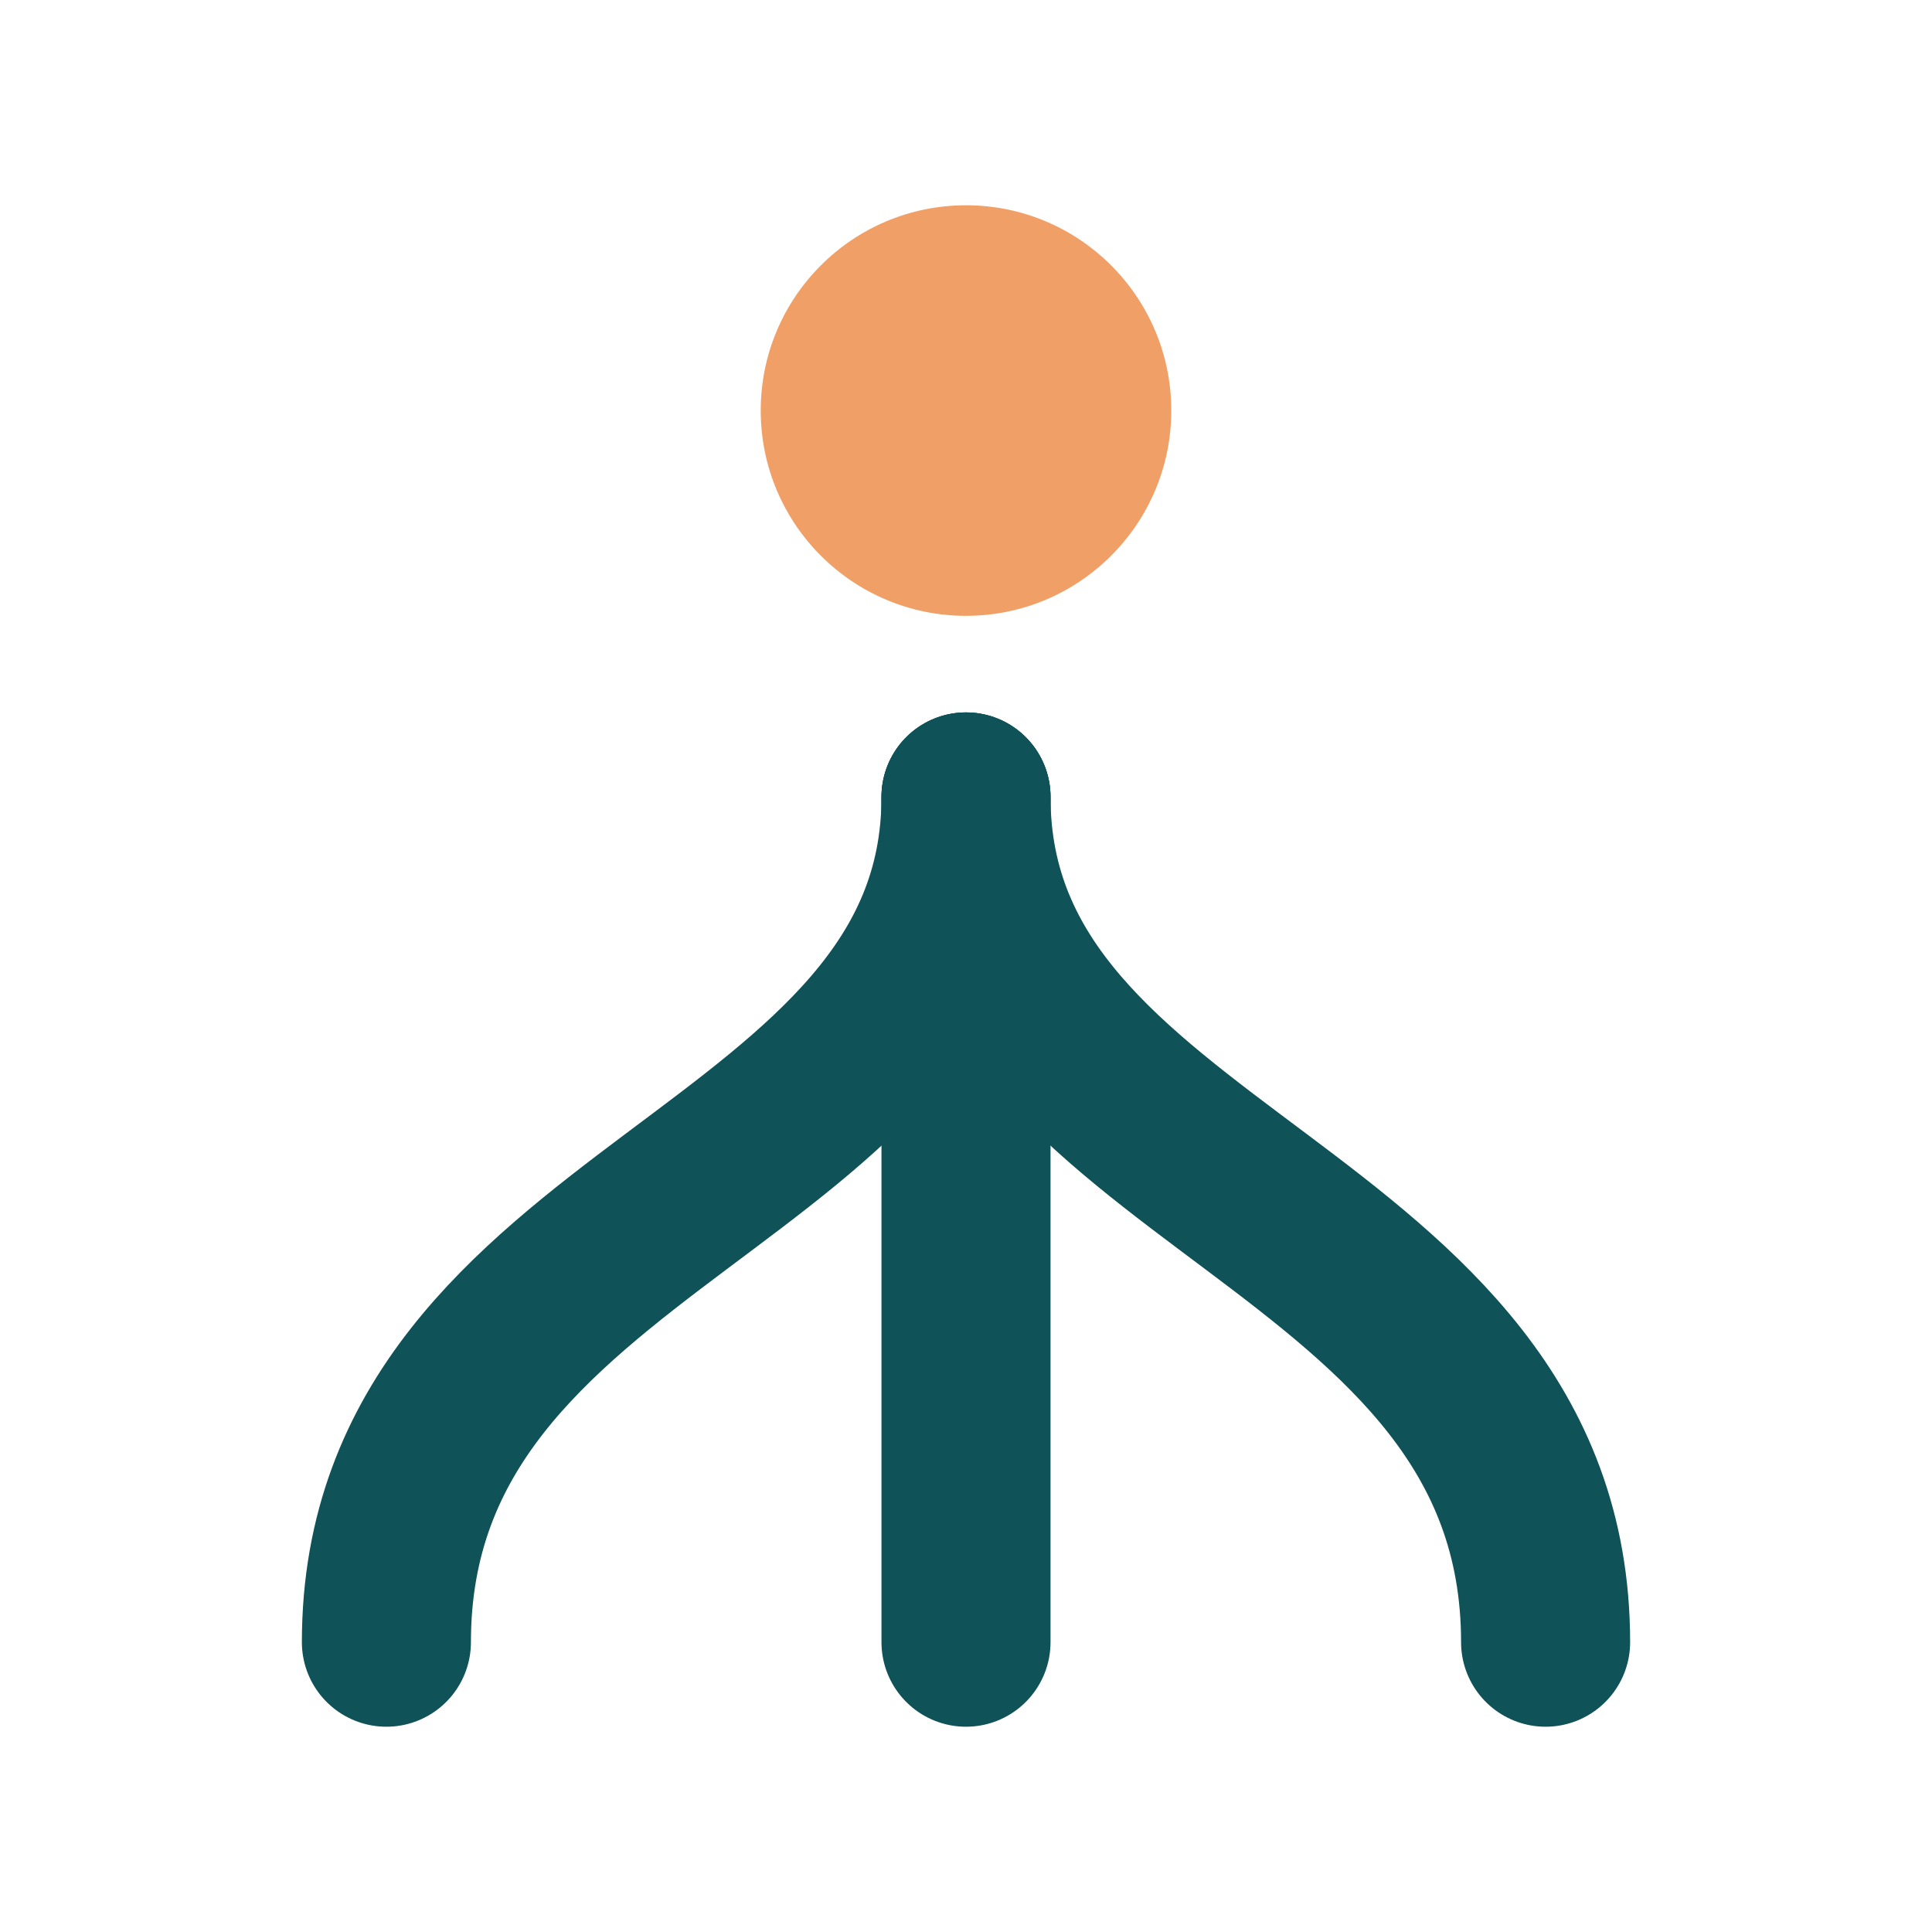
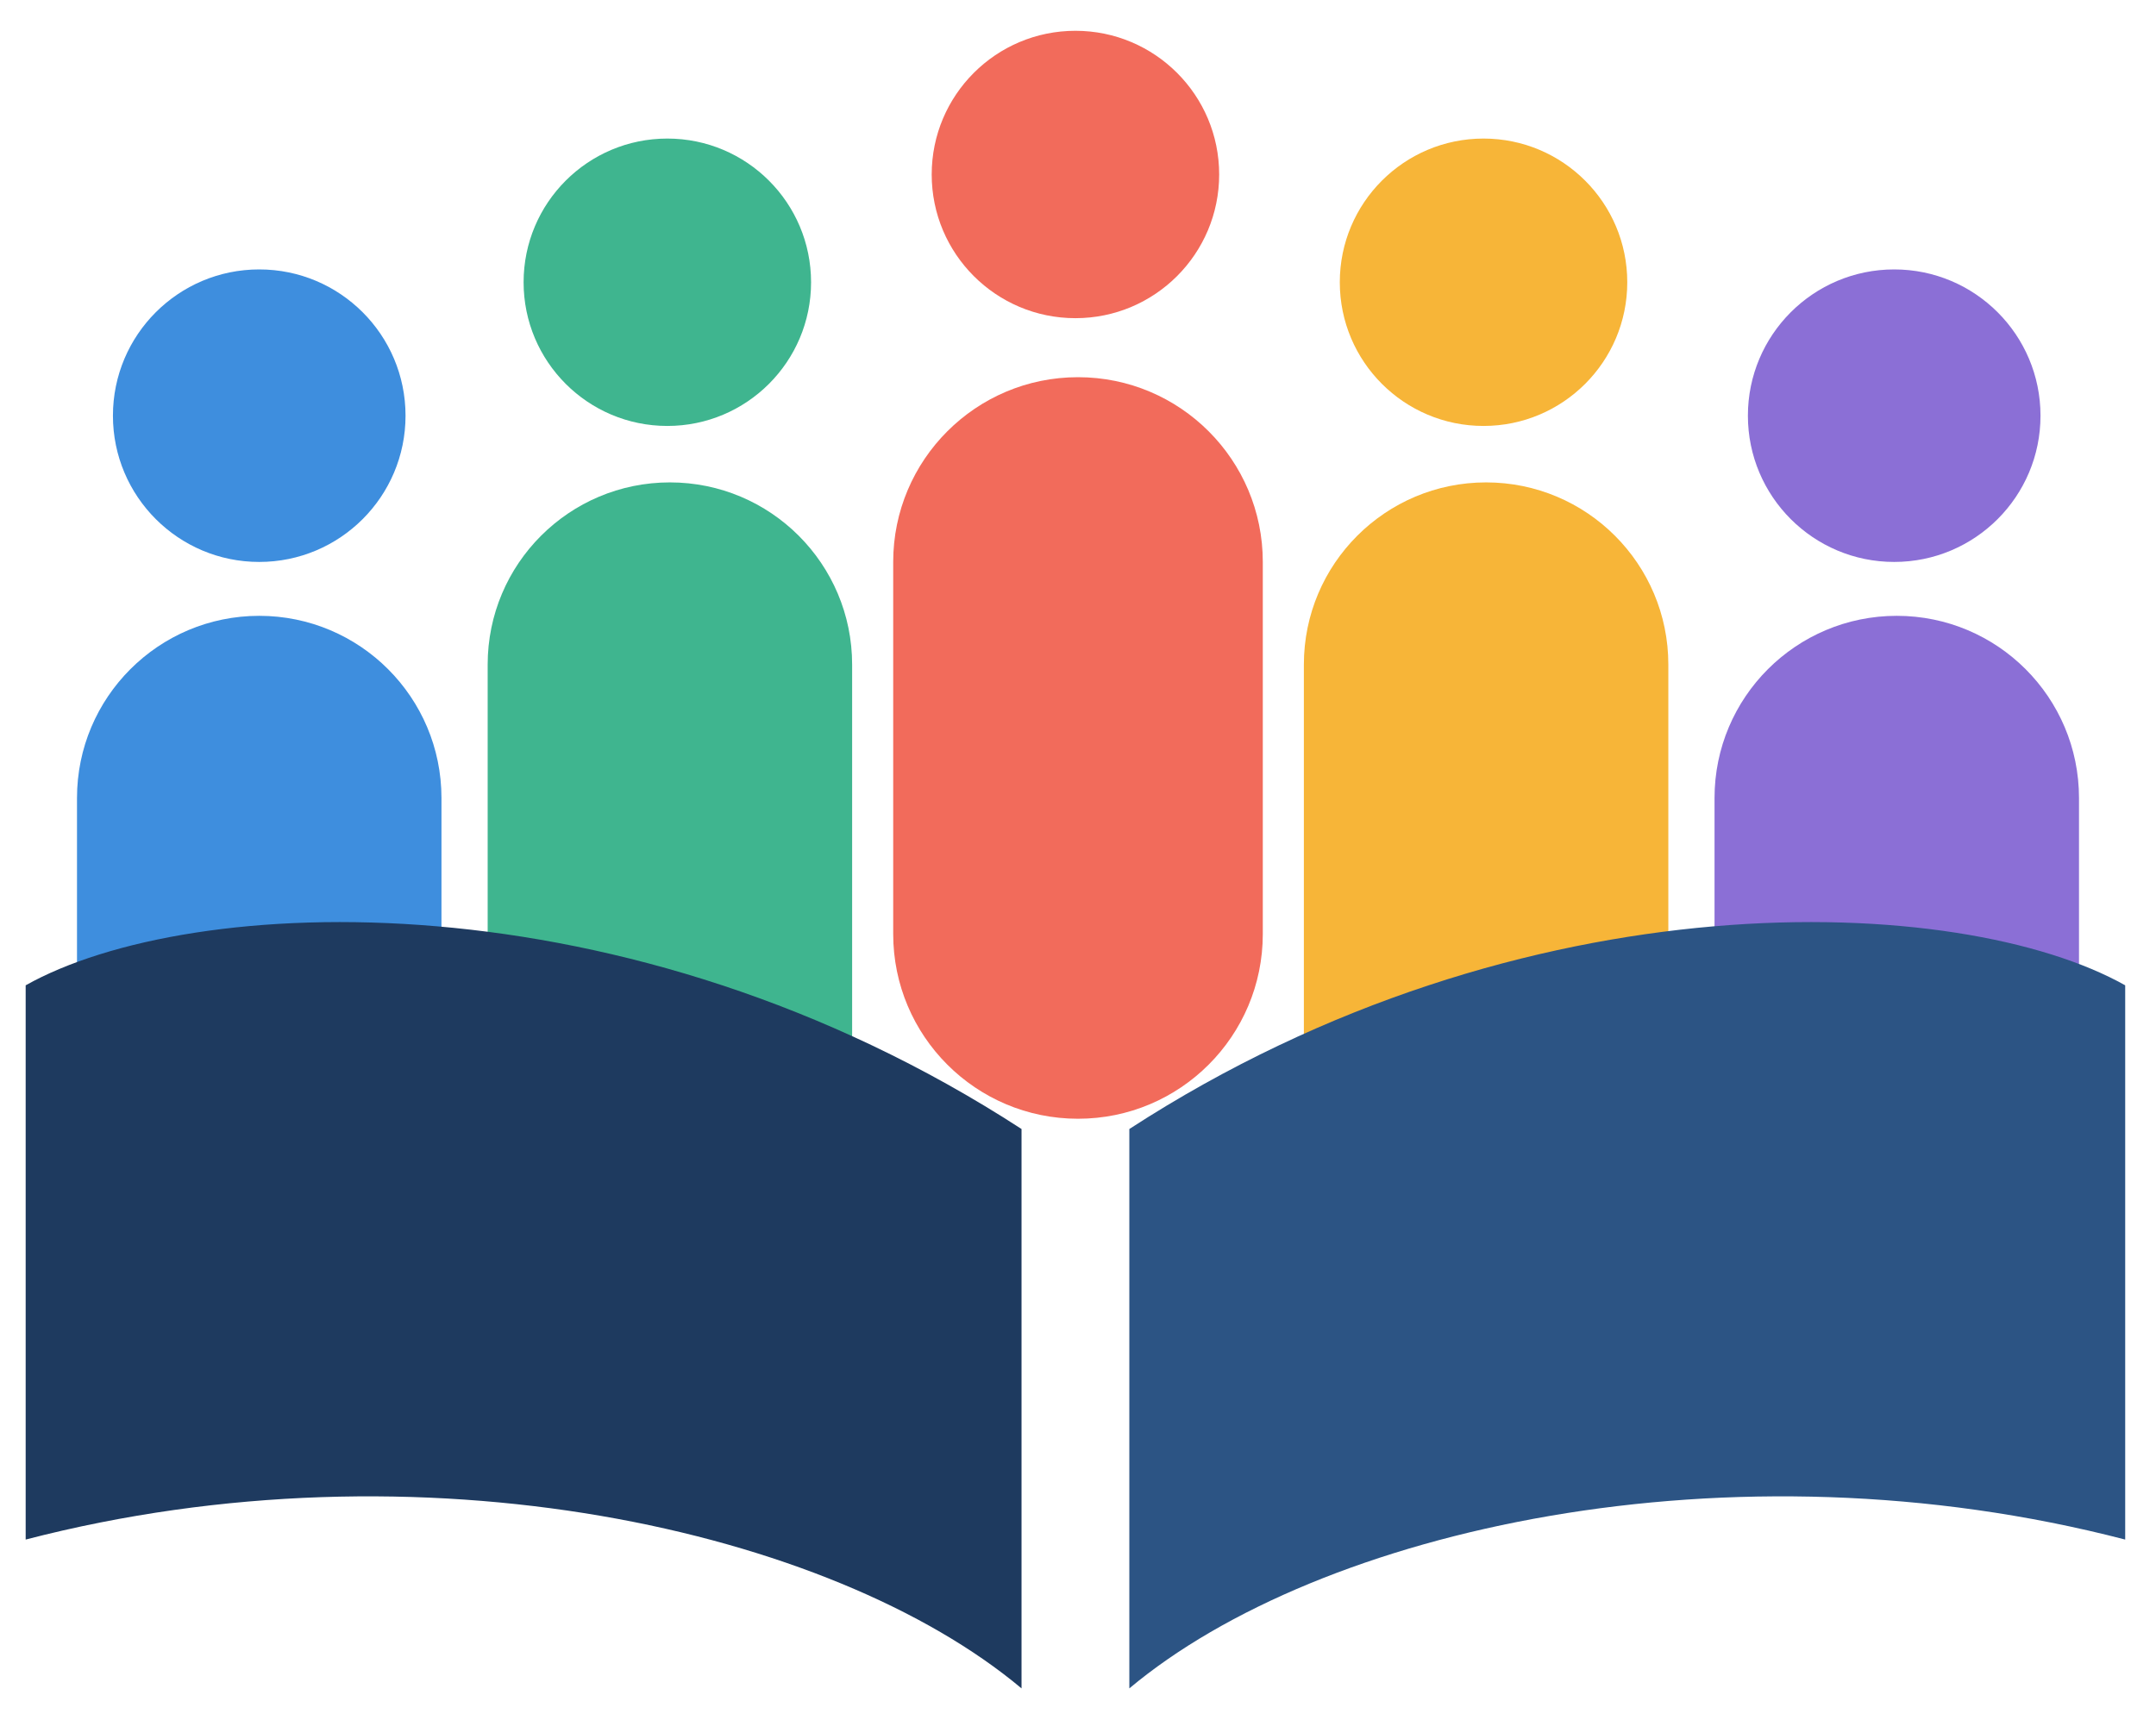
- <svg xmlns="http://www.w3.org/2000/svg" viewBox="0 0 40 40">
-   <g fill="none" stroke="#0f5257" stroke-width="3.5" stroke-linecap="round" stroke-linejoin="round">
-     <path d="M8 34c0-9 12-9.5 12-17.5" />
-     <path d="M20 34V16.5" />
-     <path d="M32 34c0-9-12-9.5-12-17.5" />
+ <svg xmlns="http://www.w3.org/2000/svg" viewBox="38 20 420 335">
+   <g fill="#3e8ede">
+     <circle cx="88.5" cy="101" r="28.5" />
+     <rect x="53" y="140" width="71" height="120" rx="35.5" />
  </g>
-   <circle cx="20" cy="8.5" r="4.25" fill="#f0a066" />
+   <g fill="#3fb58f">
+     <circle cx="168" cy="75" r="28" />
+     <rect x="133" y="114" width="71" height="146" rx="35.5" />
+   </g>
+   <g fill="#f26b5b">
+     <circle cx="247.5" cy="54" r="28" />
+     <rect x="212" y="93.5" width="72" height="144.5" rx="36" />
+   </g>
+   <g fill="#f7b538">
+     <circle cx="327" cy="75" r="28" />
+     <rect x="292" y="114" width="71" height="146" rx="35.5" />
+   </g>
+   <g fill="#8b6fd6">
+     <circle cx="407" cy="101" r="28.5" />
+     <rect x="372" y="140" width="71" height="120" rx="35.5" />
+   </g>
+   <path d="M43 212C75 194 160 190 237 240V349C200 318 120 300 43 320Z" fill="#1e3a5f" />
+   <path d="M452 212C420 194 335 190 258 240V349C295 318 375 300 452 320Z" fill="#2c5484" />
</svg>
